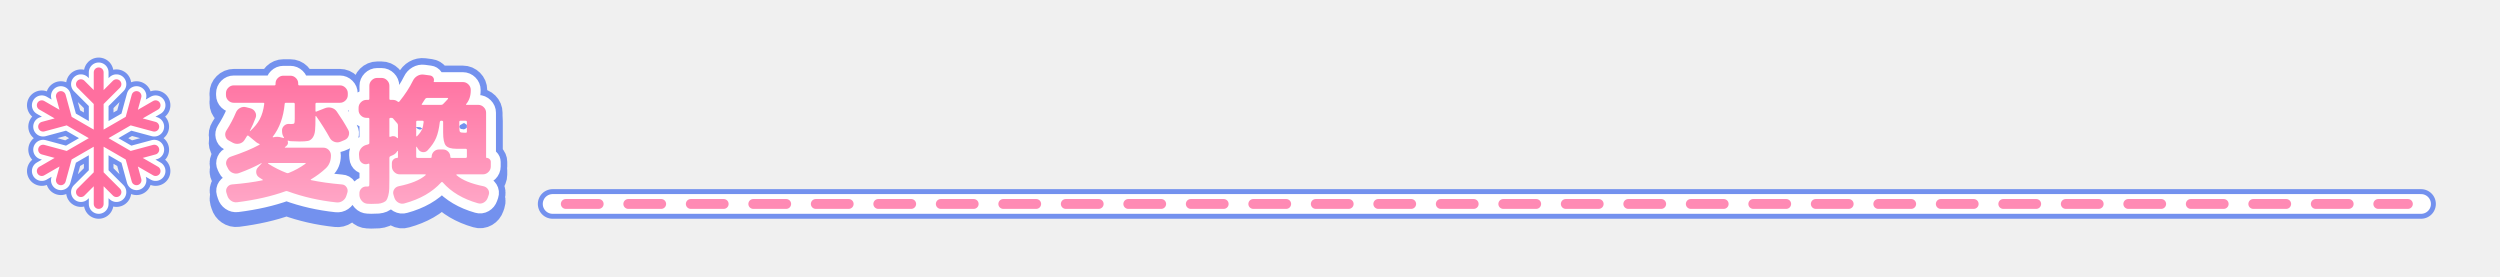
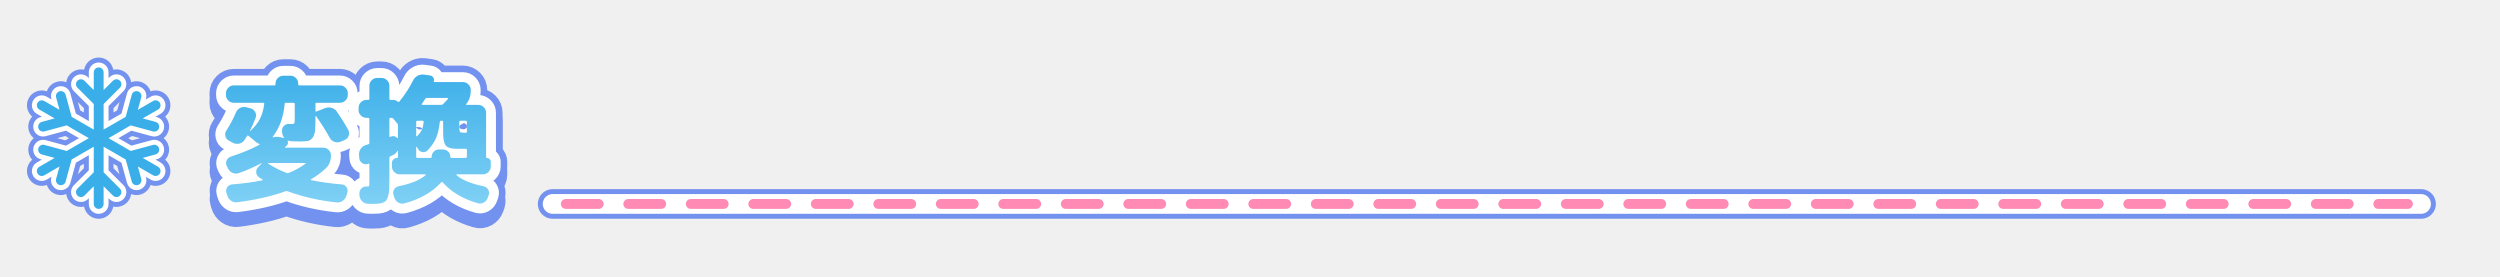
<svg xmlns="http://www.w3.org/2000/svg" width="760" height="84" viewBox="0 0 760 84" role="img" aria-label="変換">
  <defs>
    <linearGradient id="g" x1="0" y1="20.2" x2="0" y2="62" gradientUnits="userSpaceOnUse">
-       <stop offset="0" stop-color="#ff6f9f" />
-       <stop offset="1" stop-color="#ffa6c6" />
+       <stop offset="0" stop-color="#3aaee8" />
+       <stop offset="1" stop-color="#7fd0f5" />
    </linearGradient>
  </defs>
  <path d="M30.0 42.0L30.0 22.0M30.0 31.0L35.4 25.6M30.0 31.0L24.6 25.6M30.0 42.0L12.7 32.0M20.5 36.5L18.5 29.2M20.5 36.5L13.1 38.5M30.0 42.0L12.7 52.0M20.5 47.5L13.1 45.5M20.5 47.5L18.5 54.8M30.0 42.0L30.0 62.0M30.0 53.0L24.6 58.4M30.0 53.0L35.4 58.4M30.0 42.0L47.3 52.0M39.5 47.5L41.5 54.8M39.5 47.5L46.9 45.5M30.0 42.0L47.3 32.0M39.5 36.5L46.9 38.5M39.5 36.5L41.5 29.2" stroke="#7391ee" stroke-width="9" stroke-linecap="round" fill="none" />
  <path d="M30.0 42.0L30.0 22.0M30.0 31.0L35.4 25.6M30.0 31.0L24.6 25.6M30.0 42.0L12.7 32.0M20.5 36.5L18.5 29.2M20.5 36.5L13.1 38.5M30.0 42.0L12.7 52.0M20.5 47.5L13.1 45.5M20.5 47.5L18.5 54.8M30.0 42.0L30.0 62.0M30.0 53.0L24.6 58.4M30.0 53.0L35.4 58.4M30.0 42.0L47.3 52.0M39.5 47.5L41.5 54.8M39.5 47.5L46.9 45.5M30.0 42.0L47.3 32.0M39.5 36.5L46.9 38.5M39.5 36.5L41.5 29.2" stroke="#ffffff" stroke-width="6" stroke-linecap="round" fill="none" />
-   <path d="M30.0 42.0L30.0 22.0M30.0 31.0L35.4 25.6M30.0 31.0L24.6 25.6M30.0 42.0L12.7 32.0M20.5 36.5L18.5 29.2M20.5 36.5L13.1 38.5M30.0 42.0L12.7 52.0M20.5 47.5L13.1 45.5M20.5 47.5L18.5 54.8M30.0 42.0L30.0 62.0M30.0 53.0L24.6 58.4M30.0 53.0L35.4 58.4M30.0 42.0L47.3 52.0M39.5 47.5L41.5 54.8M39.5 47.5L46.9 45.5M30.0 42.0L47.3 32.0M39.5 36.5L46.9 38.5M39.5 36.5L41.5 29.2" stroke="#ff6f9f" stroke-width="3" stroke-linecap="round" fill="none" />
+   <path d="M30.0 42.0L30.0 22.0M30.0 31.0L35.4 25.6M30.0 31.0L24.6 25.6M30.0 42.0L12.7 32.0M20.5 36.5L18.5 29.2M20.5 36.5L13.1 38.5M30.0 42.0L12.7 52.0M20.5 47.5L13.1 45.5M20.5 47.5L18.5 54.8M30.0 42.0L30.0 62.0M30.0 53.0L24.6 58.4M30.0 53.0L35.4 58.4M30.0 42.0L47.3 52.0M39.5 47.5L41.5 54.8M39.5 47.5L46.9 45.5M30.0 42.0L47.3 32.0M39.5 36.5L46.9 38.5M39.5 36.5L41.5 29.2" stroke="#3aaee8" stroke-width="3" stroke-linecap="round" fill="none" />
  <path d="M168.0 62 H736" stroke="#7391ee" stroke-width="9" stroke-linecap="round" />
  <path d="M168.0 62 H736" stroke="#ffffff" stroke-width="6" stroke-linecap="round" />
  <path d="M172.0 62 H732" stroke="#ff8ab4" stroke-width="3" stroke-linecap="round" stroke-dasharray="10 9" />
  <path d="M77.718 35.782Q76.92 37.924 75.954 39.772Q75.912 39.814 75.954 39.856Q75.996 39.898 76.038 39.856Q77.97 38.134 78.978 36.223Q79.986 34.312 80.322 31.624Q80.406 31.246 80.028 31.246H71.082Q70.116 31.246 69.402 30.553Q68.688 29.86 68.688 28.894V28.348Q68.688 27.382 69.402 26.668Q70.116 25.954 71.082 25.954H83.43Q83.766 25.954 83.766 25.618V25.366Q83.766 24.4 84.48 23.707Q85.194 23.014 86.16 23.014H88.26Q89.226 23.014 89.94 23.707Q90.654 24.4 90.654 25.366V25.618Q90.654 25.954 90.99 25.954H103.338Q104.304 25.954 105.018 26.668Q105.732 27.382 105.732 28.348V28.894Q105.732 29.86 105.018 30.553Q104.304 31.246 103.338 31.246H96.282Q95.904 31.246 95.904 31.624V33.682Q95.904 34.06 96.24 33.892L98.802 32.884Q99.768 32.506 100.776 32.779Q101.784 33.052 102.372 33.892Q104.262 36.58 105.858 39.478Q106.32 40.318 106.005 41.242Q105.69 42.166 104.808 42.544L103.506 43.09Q102.582 43.468 101.637 43.111Q100.692 42.754 100.23 41.872Q98.55 38.806 96.114 35.32Q96.072 35.236 95.988 35.278Q95.904 35.32 95.904 35.404V35.572Q95.904 38.302 95.778 39.646Q95.652 40.99 95.064 41.83Q94.476 42.67 93.636 42.838Q92.796 43.006 91.032 43.006Q90.696 43.006 88.428 42.922Q88.134 42.922 87.63 42.754Q87.546 42.712 87.483 42.775Q87.42 42.838 87.462 42.922Q87.756 43.762 87.084 44.35Q86.958 44.476 86.622 44.728Q86.454 44.896 86.748 44.896H98.298Q99.264 44.896 99.936 45.589Q100.608 46.282 100.608 47.248Q100.608 49.726 99.012 51.196Q97.08 53.002 94.56 54.514Q94.308 54.682 94.602 54.766Q98.592 55.606 103.884 56.068Q104.808 56.11 105.333 56.887Q105.858 57.664 105.606 58.546L105.312 59.47Q105.018 60.478 104.157 61.066Q103.296 61.654 102.246 61.528Q94.392 60.688 87.504 58.168Q87.126 58.0 86.832 58.126Q80.448 60.436 72.09 61.486Q71.082 61.612 70.242 61.024Q69.402 60.436 69.108 59.47L68.814 58.546Q68.562 57.664 69.087 56.908Q69.612 56.152 70.536 56.068Q75.744 55.648 79.818 54.808Q80.07 54.724 79.818 54.598Q79.608 54.472 79.23 54.22Q78.852 53.968 78.768 53.926Q77.97 53.38 77.886 52.435Q77.802 51.49 78.474 50.818L79.566 49.642Q79.566 49.558 79.524 49.558Q79.44 49.558 79.356 49.642Q76.458 51.238 72.636 52.624Q71.67 52.96 70.725 52.561Q69.78 52.162 69.318 51.238L68.94 50.482Q68.52 49.642 68.898 48.781Q69.276 47.92 70.158 47.626Q75.492 45.862 78.852 44.014Q78.936 43.972 78.936 43.888Q78.936 43.804 78.852 43.762Q78.39 43.594 77.928 43.258L75.534 41.284Q75.45 41.2 75.282 41.221Q75.114 41.242 75.072 41.368Q74.946 41.578 74.694 41.977Q74.442 42.376 74.316 42.586Q73.77 43.426 72.762 43.657Q71.754 43.888 70.83 43.426L69.528 42.712Q68.73 42.292 68.52 41.389Q68.31 40.486 68.814 39.688Q70.578 36.958 71.712 34.228Q72.09 33.304 72.972 32.821Q73.854 32.338 74.82 32.59L76.122 32.926Q77.088 33.178 77.571 34.039Q78.054 34.9 77.718 35.782ZM92.838 49.558H81.582Q81.498 49.558 81.498 49.642Q81.498 49.726 81.54 49.768Q84.27 51.49 87.126 52.582Q87.462 52.708 87.756 52.582Q90.486 51.49 92.88 49.768Q92.964 49.684 92.943 49.621Q92.922 49.558 92.838 49.558ZM86.538 31.624Q85.992 37.63 82.884 41.62Q82.842 41.704 83.052 41.746Q84.312 41.41 85.53 41.788L86.202 41.956Q86.244 41.998 86.307 41.935Q86.37 41.872 86.328 41.788Q85.866 41.158 85.782 40.402L85.74 39.856Q85.656 38.932 86.307 38.281Q86.958 37.63 87.882 37.672Q88.008 37.672 88.176 37.693Q88.344 37.714 88.428 37.714Q89.268 37.714 89.436 37.504Q89.604 37.294 89.604 36.118V31.624Q89.604 31.246 89.226 31.246H86.916Q86.538 31.246 86.538 31.624ZM111.402 35.824Q110.436 35.824 109.722 35.131Q109.008 34.438 109.008 33.472V32.758Q109.008 31.792 109.722 31.078Q110.436 30.364 111.402 30.364H111.948Q112.284 30.364 112.284 30.028V26.08Q112.284 25.114 112.998 24.4Q113.712 23.686 114.678 23.686H115.98Q116.946 23.686 117.66 24.4Q118.374 25.114 118.374 26.08V30.028Q118.374 30.364 118.71 30.364H119.466Q120.264 30.364 120.936 30.91Q121.23 31.12 121.44 30.826Q123.96 27.718 125.514 24.568Q125.976 23.602 126.879 23.077Q127.782 22.552 128.79 22.678L130.68 22.93Q131.352 23.014 131.709 23.56Q132.066 24.106 131.856 24.736Q131.772 24.946 132.024 24.946H140.718Q141.684 24.946 142.398 25.66Q143.112 26.374 143.112 27.34V27.466Q143.112 29.986 141.726 31.624Q141.558 31.876 141.81 31.876H145.38Q146.346 31.876 147.06 32.59Q147.774 33.304 147.774 34.27V47.794Q147.774 48.004 147.942 48.004Q148.446 48.004 148.824 48.361Q149.202 48.718 149.202 49.222V50.608Q149.202 51.574 148.488 52.288Q147.774 53.002 146.808 53.002H138.87Q138.786 53.002 138.744 53.107Q138.702 53.212 138.786 53.254Q141.348 55.48 146.976 56.614Q147.9 56.824 148.383 57.601Q148.866 58.378 148.572 59.26L148.278 60.1Q147.942 61.066 147.081 61.57Q146.22 62.074 145.254 61.78Q138.492 59.848 134.628 55.48Q134.376 55.186 134.124 55.438Q130.092 59.89 122.994 61.822Q122.028 62.116 121.125 61.612Q120.222 61.108 119.886 60.1L119.634 59.26Q119.34 58.378 119.802 57.601Q120.264 56.824 121.188 56.614Q126.816 55.48 129.378 53.254Q129.462 53.212 129.42 53.107Q129.378 53.002 129.294 53.002H121.524Q120.558 53.002 119.844 52.288Q119.13 51.574 119.13 50.608V49.6Q119.13 48.928 119.613 48.466Q120.096 48.004 120.768 48.004Q120.978 48.004 120.978 47.752V45.946Q120.978 45.862 120.915 45.862Q120.852 45.862 120.81 45.904Q120.264 46.828 119.34 47.206Q119.256 47.248 119.004 47.353Q118.752 47.458 118.668 47.5Q118.374 47.626 118.374 47.962V54.346Q118.374 56.236 118.332 57.37Q118.29 58.504 118.038 59.449Q117.786 60.394 117.492 60.835Q117.198 61.276 116.484 61.57Q115.77 61.864 114.993 61.927Q114.216 61.99 112.83 61.99Q112.242 61.99 111.78 61.948Q110.772 61.906 110.058 61.15Q109.344 60.394 109.26 59.386V58.882Q109.218 57.958 109.848 57.307Q110.478 56.656 111.444 56.698H111.78Q112.158 56.698 112.221 56.488Q112.284 56.278 112.284 54.976V50.02Q112.284 49.684 111.948 49.768Q111.906 49.768 111.843 49.81Q111.78 49.852 111.738 49.852Q110.814 50.104 110.058 49.558Q109.302 49.012 109.218 48.046L109.134 46.996Q109.092 45.988 109.701 45.169Q110.31 44.35 111.318 44.056Q111.612 44.014 111.99 43.846Q112.284 43.804 112.284 43.426V36.202Q112.284 35.824 111.948 35.824ZM139.626 37.084V38.512Q139.626 39.856 139.857 40.108Q140.088 40.36 141.306 40.36H141.558Q141.936 40.36 141.936 40.024V37.084Q141.936 36.706 141.558 36.706H139.962Q139.626 36.706 139.626 37.084ZM128.412 31.876H134.082Q134.46 31.876 134.67 31.666Q134.838 31.498 135.384 30.931Q135.93 30.364 136.182 30.07Q136.266 30.028 136.203 29.902Q136.14 29.776 136.056 29.776H129.798Q129.462 29.776 129.252 30.07Q129.084 30.322 128.748 30.847Q128.412 31.372 128.244 31.624Q128.076 31.876 128.412 31.876ZM126.522 37.084V41.326Q126.522 41.41 126.627 41.452Q126.732 41.494 126.774 41.41Q127.824 40.36 128.244 39.415Q128.664 38.47 128.79 37.084Q128.79 36.706 128.454 36.706H126.858Q126.522 36.706 126.522 37.084ZM126.522 44.686V47.626Q126.522 48.004 126.858 48.004H130.89Q131.226 48.004 131.226 47.668Q131.226 46.744 131.877 46.093Q132.528 45.442 133.452 45.442H134.67Q135.594 45.442 136.245 46.093Q136.896 46.744 136.896 47.668Q136.896 48.004 137.232 48.004H141.558Q141.936 48.004 141.936 47.626V45.568Q141.936 45.232 141.558 45.232H138.786Q136.35 45.232 135.531 44.245Q134.712 43.258 134.712 40.276V37.084Q134.712 36.706 134.334 36.706H134.082Q133.788 36.706 133.704 37.084Q133.368 40.024 132.591 41.893Q131.814 43.762 130.008 45.694Q129.378 46.366 128.475 46.24Q127.572 46.114 127.11 45.316L126.69 44.644Q126.648 44.602 126.585 44.602Q126.522 44.602 126.522 44.686ZM118.374 36.202V41.368Q118.374 41.746 118.71 41.578Q118.752 41.578 118.752 41.557Q118.752 41.536 118.794 41.536Q119.928 41.074 120.768 41.956Q120.852 42.04 120.915 42.019Q120.978 41.998 120.978 41.914V38.134Q120.978 37.714 120.768 37.504L119.676 36.244L119.634 36.202Q119.592 36.16 119.592 36.118Q119.382 35.824 119.046 35.824H118.71Q118.374 35.824 118.374 36.202Z" fill="#7391ee" stroke="#7391ee" stroke-width="10" stroke-linejoin="round" transform="translate(0 2.5)" />
  <path d="M77.718 35.782Q76.92 37.924 75.954 39.772Q75.912 39.814 75.954 39.856Q75.996 39.898 76.038 39.856Q77.97 38.134 78.978 36.223Q79.986 34.312 80.322 31.624Q80.406 31.246 80.028 31.246H71.082Q70.116 31.246 69.402 30.553Q68.688 29.86 68.688 28.894V28.348Q68.688 27.382 69.402 26.668Q70.116 25.954 71.082 25.954H83.43Q83.766 25.954 83.766 25.618V25.366Q83.766 24.4 84.48 23.707Q85.194 23.014 86.16 23.014H88.26Q89.226 23.014 89.94 23.707Q90.654 24.4 90.654 25.366V25.618Q90.654 25.954 90.99 25.954H103.338Q104.304 25.954 105.018 26.668Q105.732 27.382 105.732 28.348V28.894Q105.732 29.86 105.018 30.553Q104.304 31.246 103.338 31.246H96.282Q95.904 31.246 95.904 31.624V33.682Q95.904 34.06 96.24 33.892L98.802 32.884Q99.768 32.506 100.776 32.779Q101.784 33.052 102.372 33.892Q104.262 36.58 105.858 39.478Q106.32 40.318 106.005 41.242Q105.69 42.166 104.808 42.544L103.506 43.09Q102.582 43.468 101.637 43.111Q100.692 42.754 100.23 41.872Q98.55 38.806 96.114 35.32Q96.072 35.236 95.988 35.278Q95.904 35.32 95.904 35.404V35.572Q95.904 38.302 95.778 39.646Q95.652 40.99 95.064 41.83Q94.476 42.67 93.636 42.838Q92.796 43.006 91.032 43.006Q90.696 43.006 88.428 42.922Q88.134 42.922 87.63 42.754Q87.546 42.712 87.483 42.775Q87.42 42.838 87.462 42.922Q87.756 43.762 87.084 44.35Q86.958 44.476 86.622 44.728Q86.454 44.896 86.748 44.896H98.298Q99.264 44.896 99.936 45.589Q100.608 46.282 100.608 47.248Q100.608 49.726 99.012 51.196Q97.08 53.002 94.56 54.514Q94.308 54.682 94.602 54.766Q98.592 55.606 103.884 56.068Q104.808 56.11 105.333 56.887Q105.858 57.664 105.606 58.546L105.312 59.47Q105.018 60.478 104.157 61.066Q103.296 61.654 102.246 61.528Q94.392 60.688 87.504 58.168Q87.126 58.0 86.832 58.126Q80.448 60.436 72.09 61.486Q71.082 61.612 70.242 61.024Q69.402 60.436 69.108 59.47L68.814 58.546Q68.562 57.664 69.087 56.908Q69.612 56.152 70.536 56.068Q75.744 55.648 79.818 54.808Q80.07 54.724 79.818 54.598Q79.608 54.472 79.23 54.22Q78.852 53.968 78.768 53.926Q77.97 53.38 77.886 52.435Q77.802 51.49 78.474 50.818L79.566 49.642Q79.566 49.558 79.524 49.558Q79.44 49.558 79.356 49.642Q76.458 51.238 72.636 52.624Q71.67 52.96 70.725 52.561Q69.78 52.162 69.318 51.238L68.94 50.482Q68.52 49.642 68.898 48.781Q69.276 47.92 70.158 47.626Q75.492 45.862 78.852 44.014Q78.936 43.972 78.936 43.888Q78.936 43.804 78.852 43.762Q78.39 43.594 77.928 43.258L75.534 41.284Q75.45 41.2 75.282 41.221Q75.114 41.242 75.072 41.368Q74.946 41.578 74.694 41.977Q74.442 42.376 74.316 42.586Q73.77 43.426 72.762 43.657Q71.754 43.888 70.83 43.426L69.528 42.712Q68.73 42.292 68.52 41.389Q68.31 40.486 68.814 39.688Q70.578 36.958 71.712 34.228Q72.09 33.304 72.972 32.821Q73.854 32.338 74.82 32.59L76.122 32.926Q77.088 33.178 77.571 34.039Q78.054 34.9 77.718 35.782ZM92.838 49.558H81.582Q81.498 49.558 81.498 49.642Q81.498 49.726 81.54 49.768Q84.27 51.49 87.126 52.582Q87.462 52.708 87.756 52.582Q90.486 51.49 92.88 49.768Q92.964 49.684 92.943 49.621Q92.922 49.558 92.838 49.558ZM86.538 31.624Q85.992 37.63 82.884 41.62Q82.842 41.704 83.052 41.746Q84.312 41.41 85.53 41.788L86.202 41.956Q86.244 41.998 86.307 41.935Q86.37 41.872 86.328 41.788Q85.866 41.158 85.782 40.402L85.74 39.856Q85.656 38.932 86.307 38.281Q86.958 37.63 87.882 37.672Q88.008 37.672 88.176 37.693Q88.344 37.714 88.428 37.714Q89.268 37.714 89.436 37.504Q89.604 37.294 89.604 36.118V31.624Q89.604 31.246 89.226 31.246H86.916Q86.538 31.246 86.538 31.624ZM111.402 35.824Q110.436 35.824 109.722 35.131Q109.008 34.438 109.008 33.472V32.758Q109.008 31.792 109.722 31.078Q110.436 30.364 111.402 30.364H111.948Q112.284 30.364 112.284 30.028V26.08Q112.284 25.114 112.998 24.4Q113.712 23.686 114.678 23.686H115.98Q116.946 23.686 117.66 24.4Q118.374 25.114 118.374 26.08V30.028Q118.374 30.364 118.71 30.364H119.466Q120.264 30.364 120.936 30.91Q121.23 31.12 121.44 30.826Q123.96 27.718 125.514 24.568Q125.976 23.602 126.879 23.077Q127.782 22.552 128.79 22.678L130.68 22.93Q131.352 23.014 131.709 23.56Q132.066 24.106 131.856 24.736Q131.772 24.946 132.024 24.946H140.718Q141.684 24.946 142.398 25.66Q143.112 26.374 143.112 27.34V27.466Q143.112 29.986 141.726 31.624Q141.558 31.876 141.81 31.876H145.38Q146.346 31.876 147.06 32.59Q147.774 33.304 147.774 34.27V47.794Q147.774 48.004 147.942 48.004Q148.446 48.004 148.824 48.361Q149.202 48.718 149.202 49.222V50.608Q149.202 51.574 148.488 52.288Q147.774 53.002 146.808 53.002H138.87Q138.786 53.002 138.744 53.107Q138.702 53.212 138.786 53.254Q141.348 55.48 146.976 56.614Q147.9 56.824 148.383 57.601Q148.866 58.378 148.572 59.26L148.278 60.1Q147.942 61.066 147.081 61.57Q146.22 62.074 145.254 61.78Q138.492 59.848 134.628 55.48Q134.376 55.186 134.124 55.438Q130.092 59.89 122.994 61.822Q122.028 62.116 121.125 61.612Q120.222 61.108 119.886 60.1L119.634 59.26Q119.34 58.378 119.802 57.601Q120.264 56.824 121.188 56.614Q126.816 55.48 129.378 53.254Q129.462 53.212 129.42 53.107Q129.378 53.002 129.294 53.002H121.524Q120.558 53.002 119.844 52.288Q119.13 51.574 119.13 50.608V49.6Q119.13 48.928 119.613 48.466Q120.096 48.004 120.768 48.004Q120.978 48.004 120.978 47.752V45.946Q120.978 45.862 120.915 45.862Q120.852 45.862 120.81 45.904Q120.264 46.828 119.34 47.206Q119.256 47.248 119.004 47.353Q118.752 47.458 118.668 47.5Q118.374 47.626 118.374 47.962V54.346Q118.374 56.236 118.332 57.37Q118.29 58.504 118.038 59.449Q117.786 60.394 117.492 60.835Q117.198 61.276 116.484 61.57Q115.77 61.864 114.993 61.927Q114.216 61.99 112.83 61.99Q112.242 61.99 111.78 61.948Q110.772 61.906 110.058 61.15Q109.344 60.394 109.26 59.386V58.882Q109.218 57.958 109.848 57.307Q110.478 56.656 111.444 56.698H111.78Q112.158 56.698 112.221 56.488Q112.284 56.278 112.284 54.976V50.02Q112.284 49.684 111.948 49.768Q111.906 49.768 111.843 49.81Q111.78 49.852 111.738 49.852Q110.814 50.104 110.058 49.558Q109.302 49.012 109.218 48.046L109.134 46.996Q109.092 45.988 109.701 45.169Q110.31 44.35 111.318 44.056Q111.612 44.014 111.99 43.846Q112.284 43.804 112.284 43.426V36.202Q112.284 35.824 111.948 35.824ZM139.626 37.084V38.512Q139.626 39.856 139.857 40.108Q140.088 40.36 141.306 40.36H141.558Q141.936 40.36 141.936 40.024V37.084Q141.936 36.706 141.558 36.706H139.962Q139.626 36.706 139.626 37.084ZM128.412 31.876H134.082Q134.46 31.876 134.67 31.666Q134.838 31.498 135.384 30.931Q135.93 30.364 136.182 30.07Q136.266 30.028 136.203 29.902Q136.14 29.776 136.056 29.776H129.798Q129.462 29.776 129.252 30.07Q129.084 30.322 128.748 30.847Q128.412 31.372 128.244 31.624Q128.076 31.876 128.412 31.876ZM126.522 37.084V41.326Q126.522 41.41 126.627 41.452Q126.732 41.494 126.774 41.41Q127.824 40.36 128.244 39.415Q128.664 38.47 128.79 37.084Q128.79 36.706 128.454 36.706H126.858Q126.522 36.706 126.522 37.084ZM126.522 44.686V47.626Q126.522 48.004 126.858 48.004H130.89Q131.226 48.004 131.226 47.668Q131.226 46.744 131.877 46.093Q132.528 45.442 133.452 45.442H134.67Q135.594 45.442 136.245 46.093Q136.896 46.744 136.896 47.668Q136.896 48.004 137.232 48.004H141.558Q141.936 48.004 141.936 47.626V45.568Q141.936 45.232 141.558 45.232H138.786Q136.35 45.232 135.531 44.245Q134.712 43.258 134.712 40.276V37.084Q134.712 36.706 134.334 36.706H134.082Q133.788 36.706 133.704 37.084Q133.368 40.024 132.591 41.893Q131.814 43.762 130.008 45.694Q129.378 46.366 128.475 46.24Q127.572 46.114 127.11 45.316L126.69 44.644Q126.648 44.602 126.585 44.602Q126.522 44.602 126.522 44.686ZM118.374 36.202V41.368Q118.374 41.746 118.71 41.578Q118.752 41.578 118.752 41.557Q118.752 41.536 118.794 41.536Q119.928 41.074 120.768 41.956Q120.852 42.04 120.915 42.019Q120.978 41.998 120.978 41.914V38.134Q120.978 37.714 120.768 37.504L119.676 36.244L119.634 36.202Q119.592 36.16 119.592 36.118Q119.382 35.824 119.046 35.824H118.71Q118.374 35.824 118.374 36.202Z" fill="#7391ee" stroke="#7391ee" stroke-width="10" stroke-linejoin="round" />
  <path d="M77.718 35.782Q76.92 37.924 75.954 39.772Q75.912 39.814 75.954 39.856Q75.996 39.898 76.038 39.856Q77.97 38.134 78.978 36.223Q79.986 34.312 80.322 31.624Q80.406 31.246 80.028 31.246H71.082Q70.116 31.246 69.402 30.553Q68.688 29.86 68.688 28.894V28.348Q68.688 27.382 69.402 26.668Q70.116 25.954 71.082 25.954H83.43Q83.766 25.954 83.766 25.618V25.366Q83.766 24.4 84.48 23.707Q85.194 23.014 86.16 23.014H88.26Q89.226 23.014 89.94 23.707Q90.654 24.4 90.654 25.366V25.618Q90.654 25.954 90.99 25.954H103.338Q104.304 25.954 105.018 26.668Q105.732 27.382 105.732 28.348V28.894Q105.732 29.86 105.018 30.553Q104.304 31.246 103.338 31.246H96.282Q95.904 31.246 95.904 31.624V33.682Q95.904 34.06 96.24 33.892L98.802 32.884Q99.768 32.506 100.776 32.779Q101.784 33.052 102.372 33.892Q104.262 36.58 105.858 39.478Q106.32 40.318 106.005 41.242Q105.69 42.166 104.808 42.544L103.506 43.09Q102.582 43.468 101.637 43.111Q100.692 42.754 100.23 41.872Q98.55 38.806 96.114 35.32Q96.072 35.236 95.988 35.278Q95.904 35.32 95.904 35.404V35.572Q95.904 38.302 95.778 39.646Q95.652 40.99 95.064 41.83Q94.476 42.67 93.636 42.838Q92.796 43.006 91.032 43.006Q90.696 43.006 88.428 42.922Q88.134 42.922 87.63 42.754Q87.546 42.712 87.483 42.775Q87.42 42.838 87.462 42.922Q87.756 43.762 87.084 44.35Q86.958 44.476 86.622 44.728Q86.454 44.896 86.748 44.896H98.298Q99.264 44.896 99.936 45.589Q100.608 46.282 100.608 47.248Q100.608 49.726 99.012 51.196Q97.08 53.002 94.56 54.514Q94.308 54.682 94.602 54.766Q98.592 55.606 103.884 56.068Q104.808 56.11 105.333 56.887Q105.858 57.664 105.606 58.546L105.312 59.47Q105.018 60.478 104.157 61.066Q103.296 61.654 102.246 61.528Q94.392 60.688 87.504 58.168Q87.126 58.0 86.832 58.126Q80.448 60.436 72.09 61.486Q71.082 61.612 70.242 61.024Q69.402 60.436 69.108 59.47L68.814 58.546Q68.562 57.664 69.087 56.908Q69.612 56.152 70.536 56.068Q75.744 55.648 79.818 54.808Q80.07 54.724 79.818 54.598Q79.608 54.472 79.23 54.22Q78.852 53.968 78.768 53.926Q77.97 53.38 77.886 52.435Q77.802 51.49 78.474 50.818L79.566 49.642Q79.566 49.558 79.524 49.558Q79.44 49.558 79.356 49.642Q76.458 51.238 72.636 52.624Q71.67 52.96 70.725 52.561Q69.78 52.162 69.318 51.238L68.94 50.482Q68.52 49.642 68.898 48.781Q69.276 47.92 70.158 47.626Q75.492 45.862 78.852 44.014Q78.936 43.972 78.936 43.888Q78.936 43.804 78.852 43.762Q78.39 43.594 77.928 43.258L75.534 41.284Q75.45 41.2 75.282 41.221Q75.114 41.242 75.072 41.368Q74.946 41.578 74.694 41.977Q74.442 42.376 74.316 42.586Q73.77 43.426 72.762 43.657Q71.754 43.888 70.83 43.426L69.528 42.712Q68.73 42.292 68.52 41.389Q68.31 40.486 68.814 39.688Q70.578 36.958 71.712 34.228Q72.09 33.304 72.972 32.821Q73.854 32.338 74.82 32.59L76.122 32.926Q77.088 33.178 77.571 34.039Q78.054 34.9 77.718 35.782ZM92.838 49.558H81.582Q81.498 49.558 81.498 49.642Q81.498 49.726 81.54 49.768Q84.27 51.49 87.126 52.582Q87.462 52.708 87.756 52.582Q90.486 51.49 92.88 49.768Q92.964 49.684 92.943 49.621Q92.922 49.558 92.838 49.558ZM86.538 31.624Q85.992 37.63 82.884 41.62Q82.842 41.704 83.052 41.746Q84.312 41.41 85.53 41.788L86.202 41.956Q86.244 41.998 86.307 41.935Q86.37 41.872 86.328 41.788Q85.866 41.158 85.782 40.402L85.74 39.856Q85.656 38.932 86.307 38.281Q86.958 37.63 87.882 37.672Q88.008 37.672 88.176 37.693Q88.344 37.714 88.428 37.714Q89.268 37.714 89.436 37.504Q89.604 37.294 89.604 36.118V31.624Q89.604 31.246 89.226 31.246H86.916Q86.538 31.246 86.538 31.624ZM111.402 35.824Q110.436 35.824 109.722 35.131Q109.008 34.438 109.008 33.472V32.758Q109.008 31.792 109.722 31.078Q110.436 30.364 111.402 30.364H111.948Q112.284 30.364 112.284 30.028V26.08Q112.284 25.114 112.998 24.4Q113.712 23.686 114.678 23.686H115.98Q116.946 23.686 117.66 24.4Q118.374 25.114 118.374 26.08V30.028Q118.374 30.364 118.71 30.364H119.466Q120.264 30.364 120.936 30.91Q121.23 31.12 121.44 30.826Q123.96 27.718 125.514 24.568Q125.976 23.602 126.879 23.077Q127.782 22.552 128.79 22.678L130.68 22.93Q131.352 23.014 131.709 23.56Q132.066 24.106 131.856 24.736Q131.772 24.946 132.024 24.946H140.718Q141.684 24.946 142.398 25.66Q143.112 26.374 143.112 27.34V27.466Q143.112 29.986 141.726 31.624Q141.558 31.876 141.81 31.876H145.38Q146.346 31.876 147.06 32.59Q147.774 33.304 147.774 34.27V47.794Q147.774 48.004 147.942 48.004Q148.446 48.004 148.824 48.361Q149.202 48.718 149.202 49.222V50.608Q149.202 51.574 148.488 52.288Q147.774 53.002 146.808 53.002H138.87Q138.786 53.002 138.744 53.107Q138.702 53.212 138.786 53.254Q141.348 55.48 146.976 56.614Q147.9 56.824 148.383 57.601Q148.866 58.378 148.572 59.26L148.278 60.1Q147.942 61.066 147.081 61.57Q146.22 62.074 145.254 61.78Q138.492 59.848 134.628 55.48Q134.376 55.186 134.124 55.438Q130.092 59.89 122.994 61.822Q122.028 62.116 121.125 61.612Q120.222 61.108 119.886 60.1L119.634 59.26Q119.34 58.378 119.802 57.601Q120.264 56.824 121.188 56.614Q126.816 55.48 129.378 53.254Q129.462 53.212 129.42 53.107Q129.378 53.002 129.294 53.002H121.524Q120.558 53.002 119.844 52.288Q119.13 51.574 119.13 50.608V49.6Q119.13 48.928 119.613 48.466Q120.096 48.004 120.768 48.004Q120.978 48.004 120.978 47.752V45.946Q120.978 45.862 120.915 45.862Q120.852 45.862 120.81 45.904Q120.264 46.828 119.34 47.206Q119.256 47.248 119.004 47.353Q118.752 47.458 118.668 47.5Q118.374 47.626 118.374 47.962V54.346Q118.374 56.236 118.332 57.37Q118.29 58.504 118.038 59.449Q117.786 60.394 117.492 60.835Q117.198 61.276 116.484 61.57Q115.77 61.864 114.993 61.927Q114.216 61.99 112.83 61.99Q112.242 61.99 111.78 61.948Q110.772 61.906 110.058 61.15Q109.344 60.394 109.26 59.386V58.882Q109.218 57.958 109.848 57.307Q110.478 56.656 111.444 56.698H111.78Q112.158 56.698 112.221 56.488Q112.284 56.278 112.284 54.976V50.02Q112.284 49.684 111.948 49.768Q111.906 49.768 111.843 49.81Q111.78 49.852 111.738 49.852Q110.814 50.104 110.058 49.558Q109.302 49.012 109.218 48.046L109.134 46.996Q109.092 45.988 109.701 45.169Q110.31 44.35 111.318 44.056Q111.612 44.014 111.99 43.846Q112.284 43.804 112.284 43.426V36.202Q112.284 35.824 111.948 35.824ZM139.626 37.084V38.512Q139.626 39.856 139.857 40.108Q140.088 40.36 141.306 40.36H141.558Q141.936 40.36 141.936 40.024V37.084Q141.936 36.706 141.558 36.706H139.962Q139.626 36.706 139.626 37.084ZM128.412 31.876H134.082Q134.46 31.876 134.67 31.666Q134.838 31.498 135.384 30.931Q135.93 30.364 136.182 30.07Q136.266 30.028 136.203 29.902Q136.14 29.776 136.056 29.776H129.798Q129.462 29.776 129.252 30.07Q129.084 30.322 128.748 30.847Q128.412 31.372 128.244 31.624Q128.076 31.876 128.412 31.876ZM126.522 37.084V41.326Q126.522 41.41 126.627 41.452Q126.732 41.494 126.774 41.41Q127.824 40.36 128.244 39.415Q128.664 38.47 128.79 37.084Q128.79 36.706 128.454 36.706H126.858Q126.522 36.706 126.522 37.084ZM126.522 44.686V47.626Q126.522 48.004 126.858 48.004H130.89Q131.226 48.004 131.226 47.668Q131.226 46.744 131.877 46.093Q132.528 45.442 133.452 45.442H134.67Q135.594 45.442 136.245 46.093Q136.896 46.744 136.896 47.668Q136.896 48.004 137.232 48.004H141.558Q141.936 48.004 141.936 47.626V45.568Q141.936 45.232 141.558 45.232H138.786Q136.35 45.232 135.531 44.245Q134.712 43.258 134.712 40.276V37.084Q134.712 36.706 134.334 36.706H134.082Q133.788 36.706 133.704 37.084Q133.368 40.024 132.591 41.893Q131.814 43.762 130.008 45.694Q129.378 46.366 128.475 46.24Q127.572 46.114 127.11 45.316L126.69 44.644Q126.648 44.602 126.585 44.602Q126.522 44.602 126.522 44.686ZM118.374 36.202V41.368Q118.374 41.746 118.71 41.578Q118.752 41.578 118.752 41.557Q118.752 41.536 118.794 41.536Q119.928 41.074 120.768 41.956Q120.852 42.04 120.915 42.019Q120.978 41.998 120.978 41.914V38.134Q120.978 37.714 120.768 37.504L119.676 36.244L119.634 36.202Q119.592 36.16 119.592 36.118Q119.382 35.824 119.046 35.824H118.71Q118.374 35.824 118.374 36.202Z" fill="#ffffff" stroke="#ffffff" stroke-width="6" stroke-linejoin="round" />
  <path d="M77.718 35.782Q76.92 37.924 75.954 39.772Q75.912 39.814 75.954 39.856Q75.996 39.898 76.038 39.856Q77.97 38.134 78.978 36.223Q79.986 34.312 80.322 31.624Q80.406 31.246 80.028 31.246H71.082Q70.116 31.246 69.402 30.553Q68.688 29.86 68.688 28.894V28.348Q68.688 27.382 69.402 26.668Q70.116 25.954 71.082 25.954H83.43Q83.766 25.954 83.766 25.618V25.366Q83.766 24.4 84.48 23.707Q85.194 23.014 86.16 23.014H88.26Q89.226 23.014 89.94 23.707Q90.654 24.4 90.654 25.366V25.618Q90.654 25.954 90.99 25.954H103.338Q104.304 25.954 105.018 26.668Q105.732 27.382 105.732 28.348V28.894Q105.732 29.86 105.018 30.553Q104.304 31.246 103.338 31.246H96.282Q95.904 31.246 95.904 31.624V33.682Q95.904 34.06 96.24 33.892L98.802 32.884Q99.768 32.506 100.776 32.779Q101.784 33.052 102.372 33.892Q104.262 36.58 105.858 39.478Q106.32 40.318 106.005 41.242Q105.69 42.166 104.808 42.544L103.506 43.09Q102.582 43.468 101.637 43.111Q100.692 42.754 100.23 41.872Q98.55 38.806 96.114 35.32Q96.072 35.236 95.988 35.278Q95.904 35.32 95.904 35.404V35.572Q95.904 38.302 95.778 39.646Q95.652 40.99 95.064 41.83Q94.476 42.67 93.636 42.838Q92.796 43.006 91.032 43.006Q90.696 43.006 88.428 42.922Q88.134 42.922 87.63 42.754Q87.546 42.712 87.483 42.775Q87.42 42.838 87.462 42.922Q87.756 43.762 87.084 44.35Q86.958 44.476 86.622 44.728Q86.454 44.896 86.748 44.896H98.298Q99.264 44.896 99.936 45.589Q100.608 46.282 100.608 47.248Q100.608 49.726 99.012 51.196Q97.08 53.002 94.56 54.514Q94.308 54.682 94.602 54.766Q98.592 55.606 103.884 56.068Q104.808 56.11 105.333 56.887Q105.858 57.664 105.606 58.546L105.312 59.47Q105.018 60.478 104.157 61.066Q103.296 61.654 102.246 61.528Q94.392 60.688 87.504 58.168Q87.126 58.0 86.832 58.126Q80.448 60.436 72.09 61.486Q71.082 61.612 70.242 61.024Q69.402 60.436 69.108 59.47L68.814 58.546Q68.562 57.664 69.087 56.908Q69.612 56.152 70.536 56.068Q75.744 55.648 79.818 54.808Q80.07 54.724 79.818 54.598Q79.608 54.472 79.23 54.22Q78.852 53.968 78.768 53.926Q77.97 53.38 77.886 52.435Q77.802 51.49 78.474 50.818L79.566 49.642Q79.566 49.558 79.524 49.558Q79.44 49.558 79.356 49.642Q76.458 51.238 72.636 52.624Q71.67 52.96 70.725 52.561Q69.78 52.162 69.318 51.238L68.94 50.482Q68.52 49.642 68.898 48.781Q69.276 47.92 70.158 47.626Q75.492 45.862 78.852 44.014Q78.936 43.972 78.936 43.888Q78.936 43.804 78.852 43.762Q78.39 43.594 77.928 43.258L75.534 41.284Q75.45 41.2 75.282 41.221Q75.114 41.242 75.072 41.368Q74.946 41.578 74.694 41.977Q74.442 42.376 74.316 42.586Q73.77 43.426 72.762 43.657Q71.754 43.888 70.83 43.426L69.528 42.712Q68.73 42.292 68.52 41.389Q68.31 40.486 68.814 39.688Q70.578 36.958 71.712 34.228Q72.09 33.304 72.972 32.821Q73.854 32.338 74.82 32.59L76.122 32.926Q77.088 33.178 77.571 34.039Q78.054 34.9 77.718 35.782ZM92.838 49.558H81.582Q81.498 49.558 81.498 49.642Q81.498 49.726 81.54 49.768Q84.27 51.49 87.126 52.582Q87.462 52.708 87.756 52.582Q90.486 51.49 92.88 49.768Q92.964 49.684 92.943 49.621Q92.922 49.558 92.838 49.558ZM86.538 31.624Q85.992 37.63 82.884 41.62Q82.842 41.704 83.052 41.746Q84.312 41.41 85.53 41.788L86.202 41.956Q86.244 41.998 86.307 41.935Q86.37 41.872 86.328 41.788Q85.866 41.158 85.782 40.402L85.74 39.856Q85.656 38.932 86.307 38.281Q86.958 37.63 87.882 37.672Q88.008 37.672 88.176 37.693Q88.344 37.714 88.428 37.714Q89.268 37.714 89.436 37.504Q89.604 37.294 89.604 36.118V31.624Q89.604 31.246 89.226 31.246H86.916Q86.538 31.246 86.538 31.624ZM111.402 35.824Q110.436 35.824 109.722 35.131Q109.008 34.438 109.008 33.472V32.758Q109.008 31.792 109.722 31.078Q110.436 30.364 111.402 30.364H111.948Q112.284 30.364 112.284 30.028V26.08Q112.284 25.114 112.998 24.4Q113.712 23.686 114.678 23.686H115.98Q116.946 23.686 117.66 24.4Q118.374 25.114 118.374 26.08V30.028Q118.374 30.364 118.71 30.364H119.466Q120.264 30.364 120.936 30.91Q121.23 31.12 121.44 30.826Q123.96 27.718 125.514 24.568Q125.976 23.602 126.879 23.077Q127.782 22.552 128.79 22.678L130.68 22.93Q131.352 23.014 131.709 23.56Q132.066 24.106 131.856 24.736Q131.772 24.946 132.024 24.946H140.718Q141.684 24.946 142.398 25.66Q143.112 26.374 143.112 27.34V27.466Q143.112 29.986 141.726 31.624Q141.558 31.876 141.81 31.876H145.38Q146.346 31.876 147.06 32.59Q147.774 33.304 147.774 34.27V47.794Q147.774 48.004 147.942 48.004Q148.446 48.004 148.824 48.361Q149.202 48.718 149.202 49.222V50.608Q149.202 51.574 148.488 52.288Q147.774 53.002 146.808 53.002H138.87Q138.786 53.002 138.744 53.107Q138.702 53.212 138.786 53.254Q141.348 55.48 146.976 56.614Q147.9 56.824 148.383 57.601Q148.866 58.378 148.572 59.26L148.278 60.1Q147.942 61.066 147.081 61.57Q146.22 62.074 145.254 61.78Q138.492 59.848 134.628 55.48Q134.376 55.186 134.124 55.438Q130.092 59.89 122.994 61.822Q122.028 62.116 121.125 61.612Q120.222 61.108 119.886 60.1L119.634 59.26Q119.34 58.378 119.802 57.601Q120.264 56.824 121.188 56.614Q126.816 55.48 129.378 53.254Q129.462 53.212 129.42 53.107Q129.378 53.002 129.294 53.002H121.524Q120.558 53.002 119.844 52.288Q119.13 51.574 119.13 50.608V49.6Q119.13 48.928 119.613 48.466Q120.096 48.004 120.768 48.004Q120.978 48.004 120.978 47.752V45.946Q120.978 45.862 120.915 45.862Q120.852 45.862 120.81 45.904Q120.264 46.828 119.34 47.206Q119.256 47.248 119.004 47.353Q118.752 47.458 118.668 47.5Q118.374 47.626 118.374 47.962V54.346Q118.374 56.236 118.332 57.37Q118.29 58.504 118.038 59.449Q117.786 60.394 117.492 60.835Q117.198 61.276 116.484 61.57Q115.77 61.864 114.993 61.927Q114.216 61.99 112.83 61.99Q112.242 61.99 111.78 61.948Q110.772 61.906 110.058 61.15Q109.344 60.394 109.26 59.386V58.882Q109.218 57.958 109.848 57.307Q110.478 56.656 111.444 56.698H111.78Q112.158 56.698 112.221 56.488Q112.284 56.278 112.284 54.976V50.02Q112.284 49.684 111.948 49.768Q111.906 49.768 111.843 49.81Q111.78 49.852 111.738 49.852Q110.814 50.104 110.058 49.558Q109.302 49.012 109.218 48.046L109.134 46.996Q109.092 45.988 109.701 45.169Q110.31 44.35 111.318 44.056Q111.612 44.014 111.99 43.846Q112.284 43.804 112.284 43.426V36.202Q112.284 35.824 111.948 35.824ZM139.626 37.084V38.512Q139.626 39.856 139.857 40.108Q140.088 40.36 141.306 40.36H141.558Q141.936 40.36 141.936 40.024V37.084Q141.936 36.706 141.558 36.706H139.962Q139.626 36.706 139.626 37.084ZM128.412 31.876H134.082Q134.46 31.876 134.67 31.666Q134.838 31.498 135.384 30.931Q135.93 30.364 136.182 30.07Q136.266 30.028 136.203 29.902Q136.14 29.776 136.056 29.776H129.798Q129.462 29.776 129.252 30.07Q129.084 30.322 128.748 30.847Q128.412 31.372 128.244 31.624Q128.076 31.876 128.412 31.876ZM126.522 37.084V41.326Q126.522 41.41 126.627 41.452Q126.732 41.494 126.774 41.41Q127.824 40.36 128.244 39.415Q128.664 38.47 128.79 37.084Q128.79 36.706 128.454 36.706H126.858Q126.522 36.706 126.522 37.084ZM126.522 44.686V47.626Q126.522 48.004 126.858 48.004H130.89Q131.226 48.004 131.226 47.668Q131.226 46.744 131.877 46.093Q132.528 45.442 133.452 45.442H134.67Q135.594 45.442 136.245 46.093Q136.896 46.744 136.896 47.668Q136.896 48.004 137.232 48.004H141.558Q141.936 48.004 141.936 47.626V45.568Q141.936 45.232 141.558 45.232H138.786Q136.35 45.232 135.531 44.245Q134.712 43.258 134.712 40.276V37.084Q134.712 36.706 134.334 36.706H134.082Q133.788 36.706 133.704 37.084Q133.368 40.024 132.591 41.893Q131.814 43.762 130.008 45.694Q129.378 46.366 128.475 46.24Q127.572 46.114 127.11 45.316L126.69 44.644Q126.648 44.602 126.585 44.602Q126.522 44.602 126.522 44.686ZM118.374 36.202V41.368Q118.374 41.746 118.71 41.578Q118.752 41.578 118.752 41.557Q118.752 41.536 118.794 41.536Q119.928 41.074 120.768 41.956Q120.852 42.04 120.915 42.019Q120.978 41.998 120.978 41.914V38.134Q120.978 37.714 120.768 37.504L119.676 36.244L119.634 36.202Q119.592 36.16 119.592 36.118Q119.382 35.824 119.046 35.824H118.71Q118.374 35.824 118.374 36.202Z" fill="url(#g)" />
</svg>
